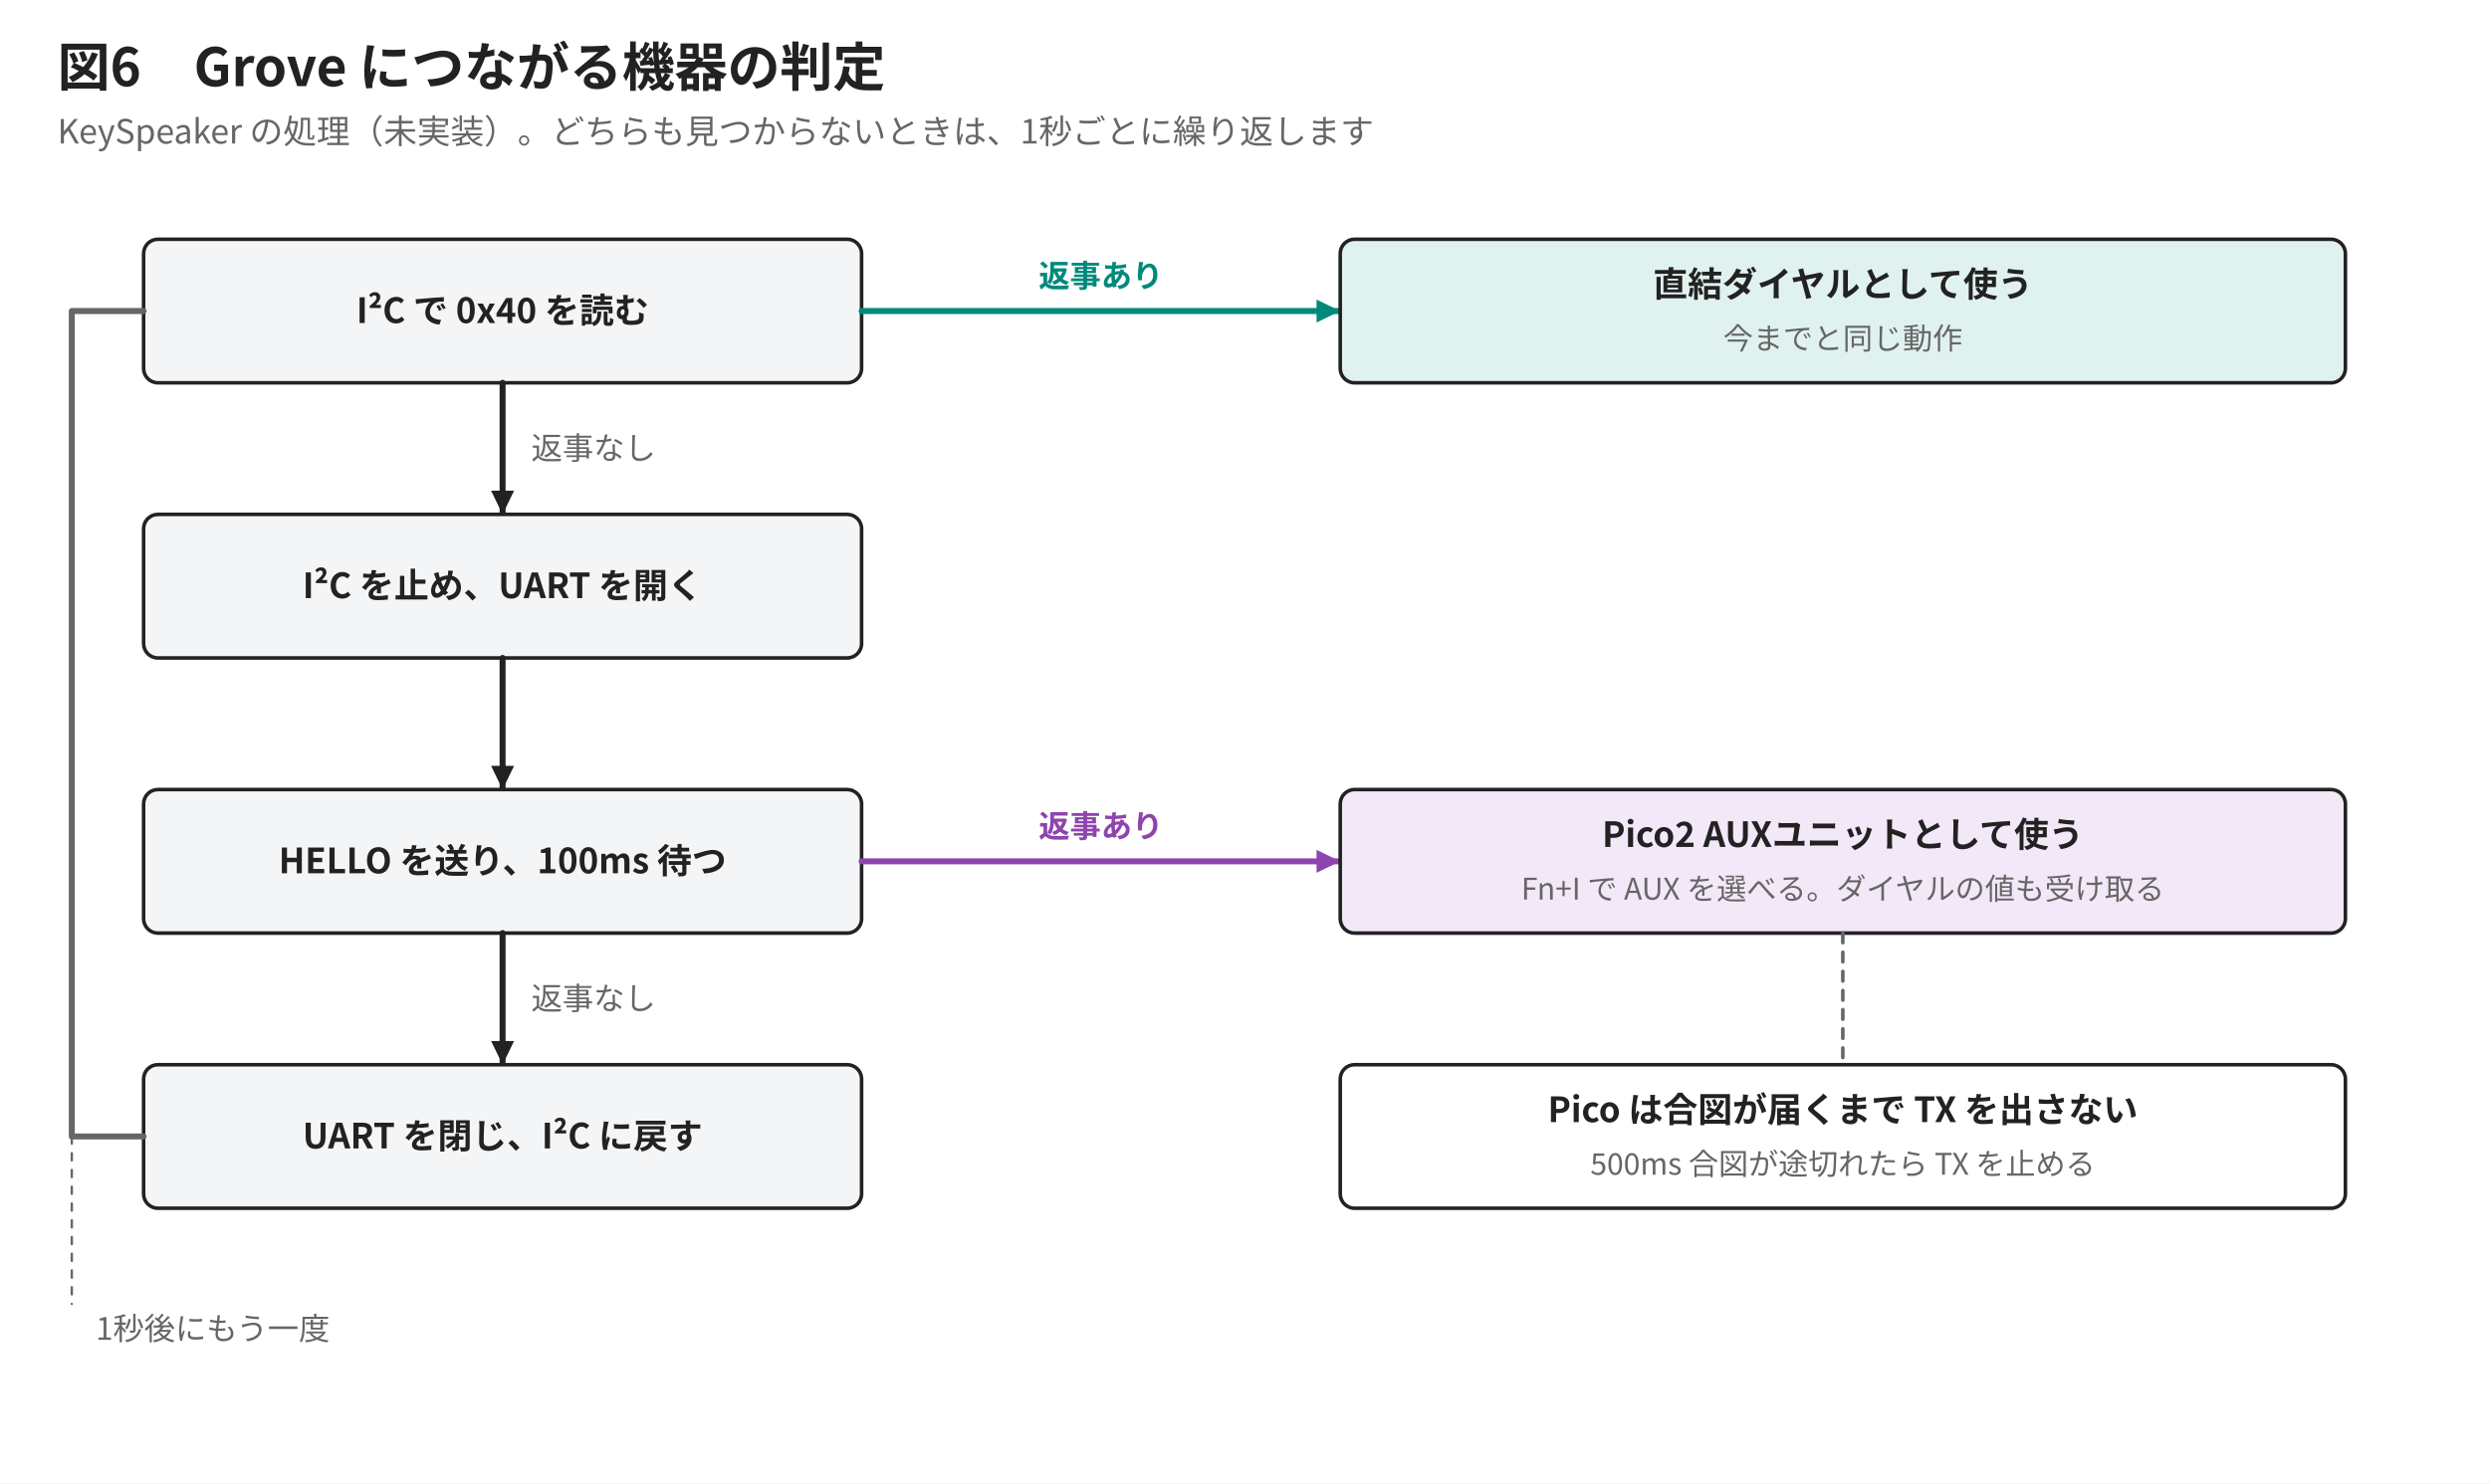
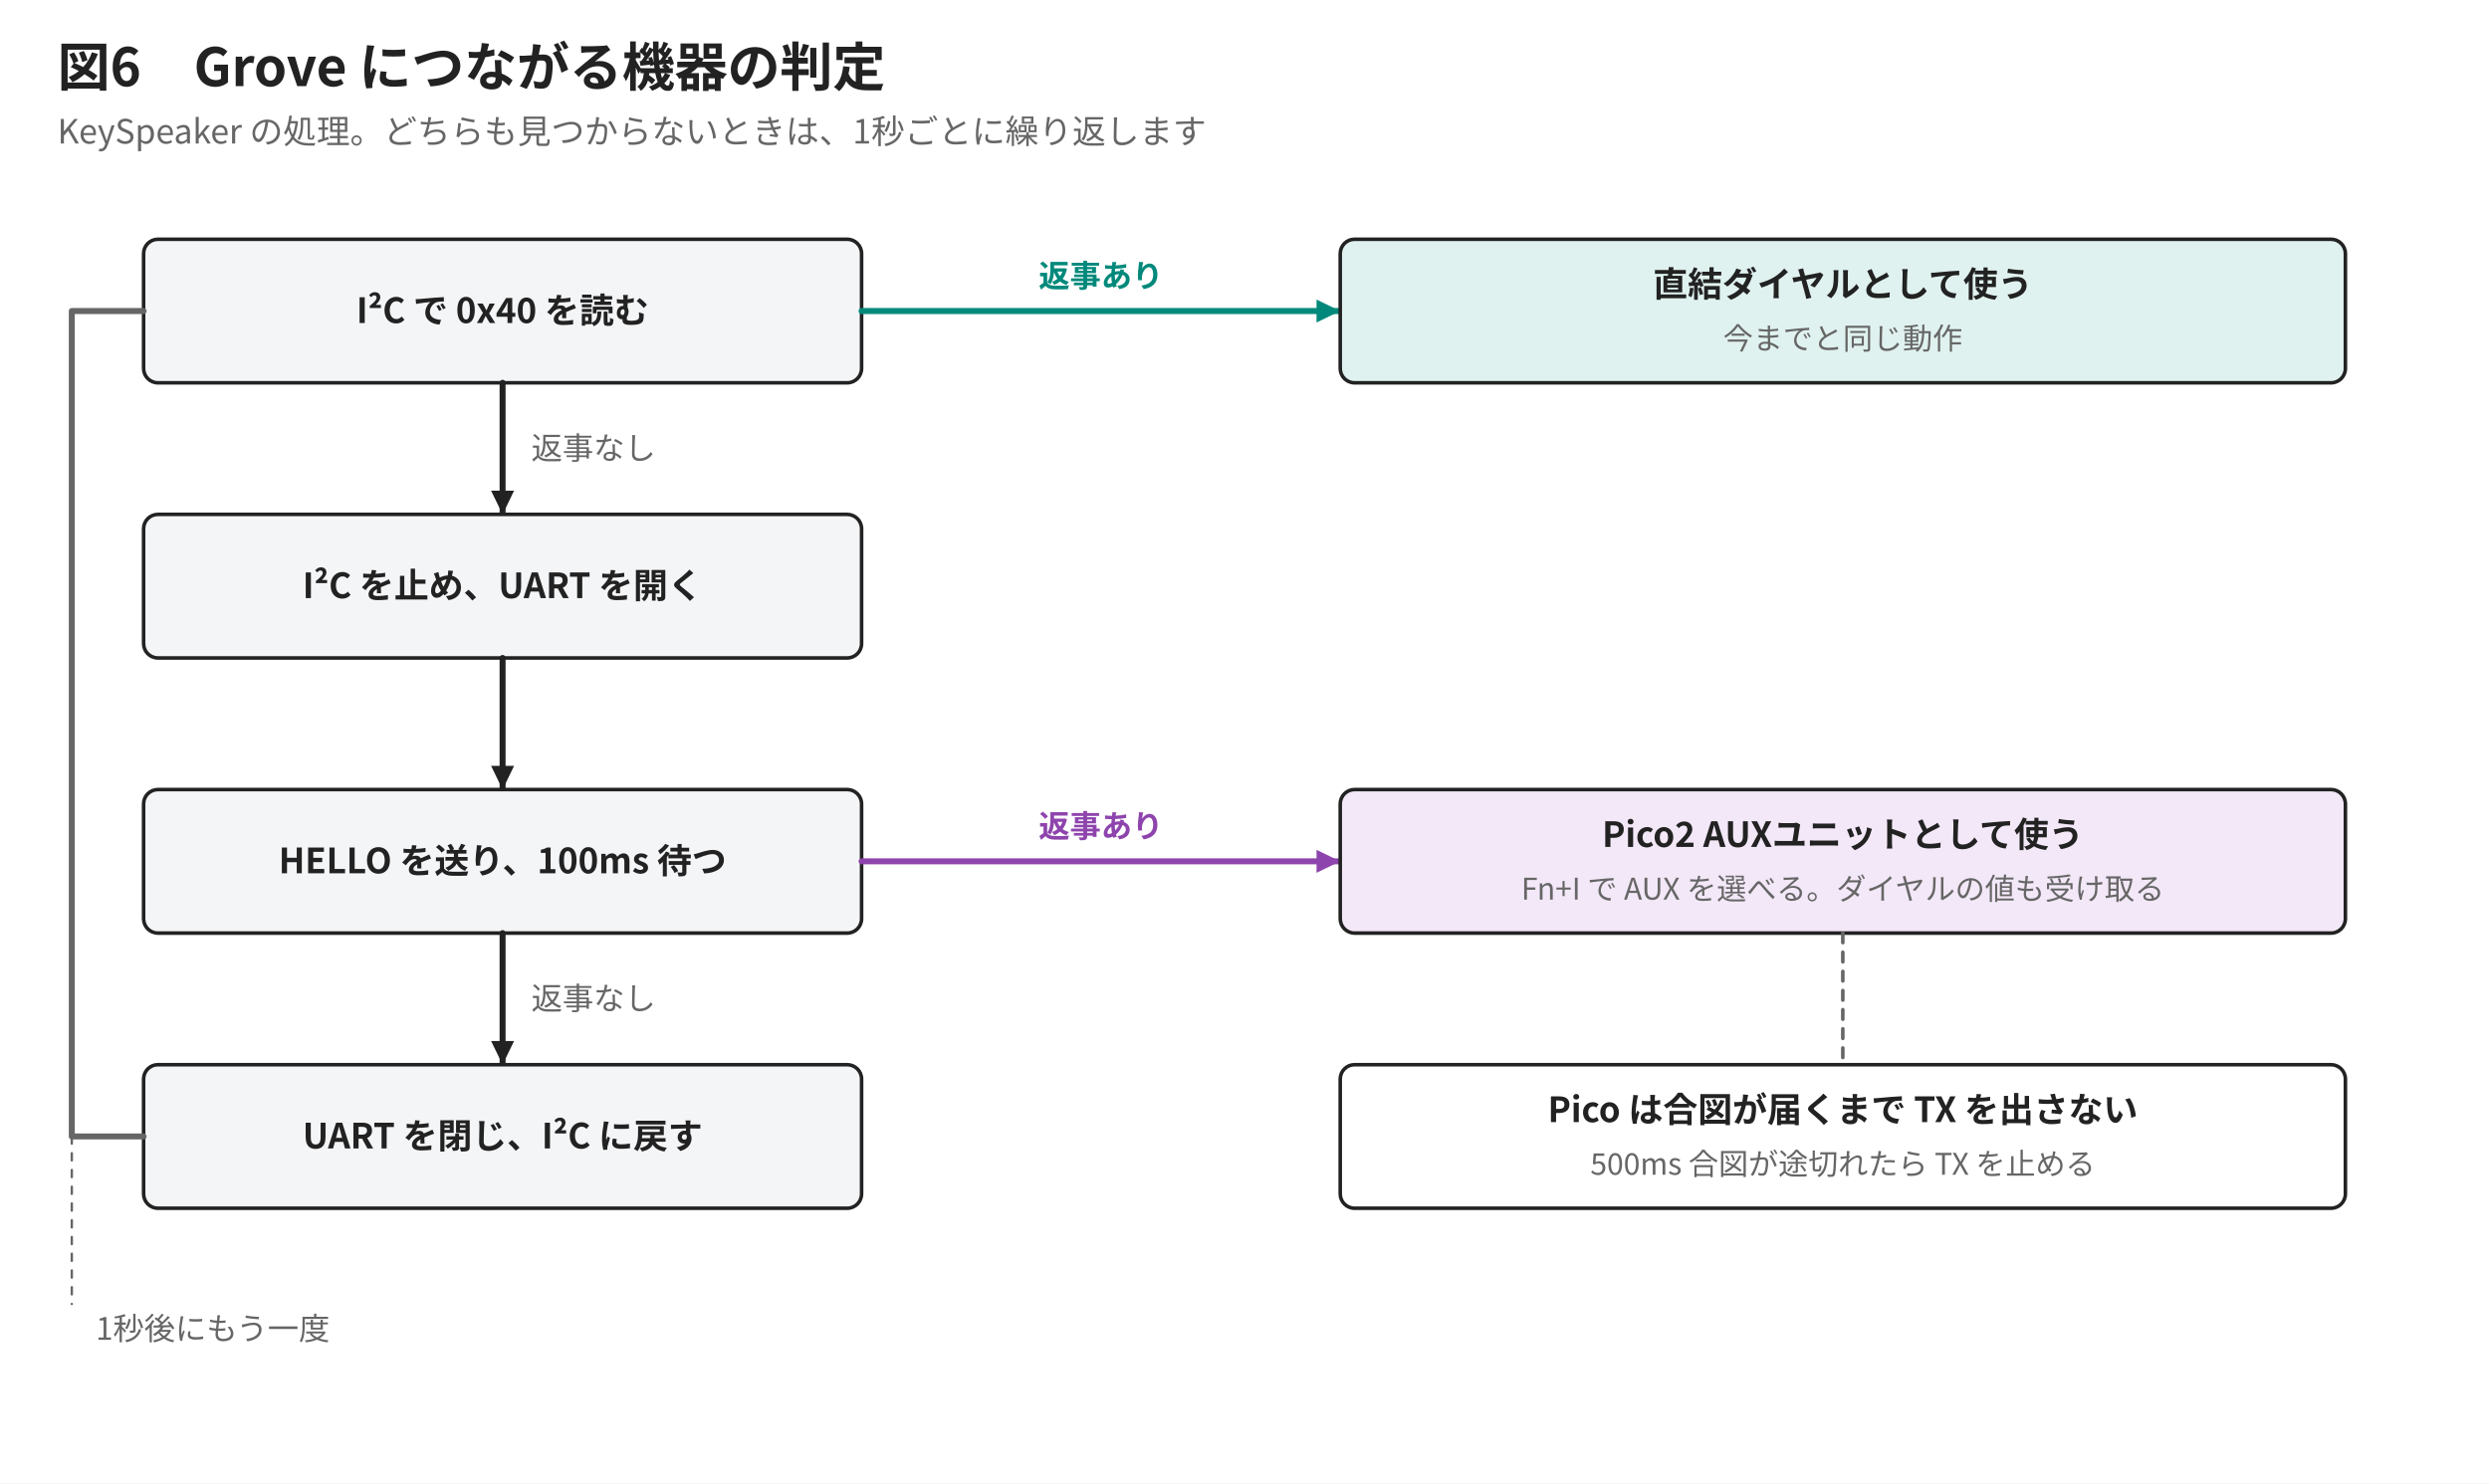
<svg xmlns="http://www.w3.org/2000/svg" viewBox="0 0 1040 620" width="1040" height="620" font-family="'Hiragino Sans','Hiragino Kaku Gothic ProN','Noto Sans CJK JP','Noto Sans JP','Yu Gothic',Meiryo,sans-serif" role="img" aria-label="起動時の判定">
  <rect width="1040" height="620" fill="#ffffff" />
  <text x="24" y="36" font-size="22" fill="#222" text-anchor="start" font-weight="700">図6　Grove につながる機器の判定</text>
-   <text x="24" y="60" font-size="14" fill="#666" text-anchor="start">KeySpeaker の処理（未実装）。どちらも見つからないときは、1秒ごとに繰り返します</text>
+   <text x="24" y="60" font-size="14" fill="#666" text-anchor="start">KeySpeaker の処理。どちらも見つからないときは、1秒ごとに繰り返します</text>
  <rect x="60" y="100" width="300" height="60" rx="6" fill="#f4f5f7" stroke="#222" stroke-width="1.5" />
  <text x="210.0" y="135.0" font-size="14.5" fill="#222" text-anchor="middle" font-weight="700">I²C で 0x40 を読む</text>
  <line x1="210" y1="160" x2="210" y2="215" stroke="#222" stroke-width="2.5" stroke-linecap="round" />
  <polygon points="210.0,215.0 205.2,205.1 214.8,205.1" fill="#222" />
  <text x="222" y="192" font-size="13" fill="#666" text-anchor="start">返事なし</text>
  <line x1="360" y1="130" x2="560" y2="130" stroke="#00897b" stroke-width="2.5" stroke-linecap="round" />
  <polygon points="560.0,130.0 550.1,134.8 550.1,125.2" fill="#00897b" />
  <text x="460" y="120" font-size="13" fill="#00897b" text-anchor="middle" font-weight="700">返事あり</text>
  <rect x="560" y="100" width="420" height="60" rx="6" fill="#e0f2ef" stroke="#222" stroke-width="1.5" />
  <text x="770.0" y="124.0" font-size="14.5" fill="#222" text-anchor="middle" font-weight="700">直結ダイヤルとして使う</text>
  <text x="770.0" y="146.0" font-size="12.5" fill="#666" text-anchor="middle">今までと同じ動作</text>
  <rect x="60" y="215" width="300" height="60" rx="6" fill="#f4f5f7" stroke="#222" stroke-width="1.5" />
  <text x="210.0" y="250.0" font-size="14.5" fill="#222" text-anchor="middle" font-weight="700">I²C を止め、UART を開く</text>
  <line x1="210" y1="275" x2="210" y2="330" stroke="#222" stroke-width="2.5" stroke-linecap="round" />
  <polygon points="210.0,330.0 205.2,320.1 214.8,320.1" fill="#222" />
  <rect x="60" y="330" width="300" height="60" rx="6" fill="#f4f5f7" stroke="#222" stroke-width="1.5" />
  <text x="210.0" y="365.0" font-size="14.5" fill="#222" text-anchor="middle" font-weight="700">HELLO を送り、100ms 待つ</text>
  <line x1="360" y1="360" x2="560" y2="360" stroke="#8e44ad" stroke-width="2.5" stroke-linecap="round" />
  <polygon points="560.0,360.0 550.1,364.8 550.1,355.2" fill="#8e44ad" />
  <text x="460" y="350" font-size="13" fill="#8e44ad" text-anchor="middle" font-weight="700">返事あり</text>
  <rect x="560" y="330" width="420" height="60" rx="6" fill="#f3e8f8" stroke="#222" stroke-width="1.5" />
  <text x="770.0" y="354.0" font-size="14.5" fill="#222" text-anchor="middle" font-weight="700">Pico2 AUXユニットとして使う</text>
  <text x="770.0" y="376.0" font-size="12.5" fill="#666" text-anchor="middle">Fn+I で AUX を選べる。ダイヤルの値も受け取る</text>
  <line x1="210" y1="390" x2="210" y2="445" stroke="#222" stroke-width="2.5" stroke-linecap="round" />
  <polygon points="210.0,445.0 205.2,435.1 214.8,435.1" fill="#222" />
  <text x="222" y="422" font-size="13" fill="#666" text-anchor="start">返事なし</text>
  <rect x="60" y="445" width="300" height="60" rx="6" fill="#f4f5f7" stroke="#222" stroke-width="1.5" />
  <text x="210.0" y="480.0" font-size="14.5" fill="#222" text-anchor="middle" font-weight="700">UART を閉じ、I²C に戻す</text>
  <path d="M60 475 L30 475 L30 130 L60 130" fill="none" stroke="#666" stroke-width="2.5" stroke-linecap="round" stroke-linejoin="round" />
  <text x="40" y="560" font-size="13" fill="#666" text-anchor="start">1秒後にもう一度</text>
  <line x1="30" y1="475" x2="30" y2="545" stroke="#666" stroke-width="1" stroke-linecap="round" stroke-dasharray="3 4" />
  <rect x="560" y="445" width="420" height="60" rx="6" fill="#fff" stroke="#222" stroke-width="1.5" />
  <text x="770.0" y="469.0" font-size="14.5" fill="#222" text-anchor="middle" font-weight="700">Pico は合図が届くまで TX を出さない</text>
  <text x="770.0" y="491.0" font-size="12.5" fill="#666" text-anchor="middle">500ms 合図が途切れたら TX を止める</text>
  <line x1="770" y1="390" x2="770" y2="445" stroke="#666" stroke-width="1.5" stroke-linecap="round" stroke-dasharray="4 4" />
</svg>
